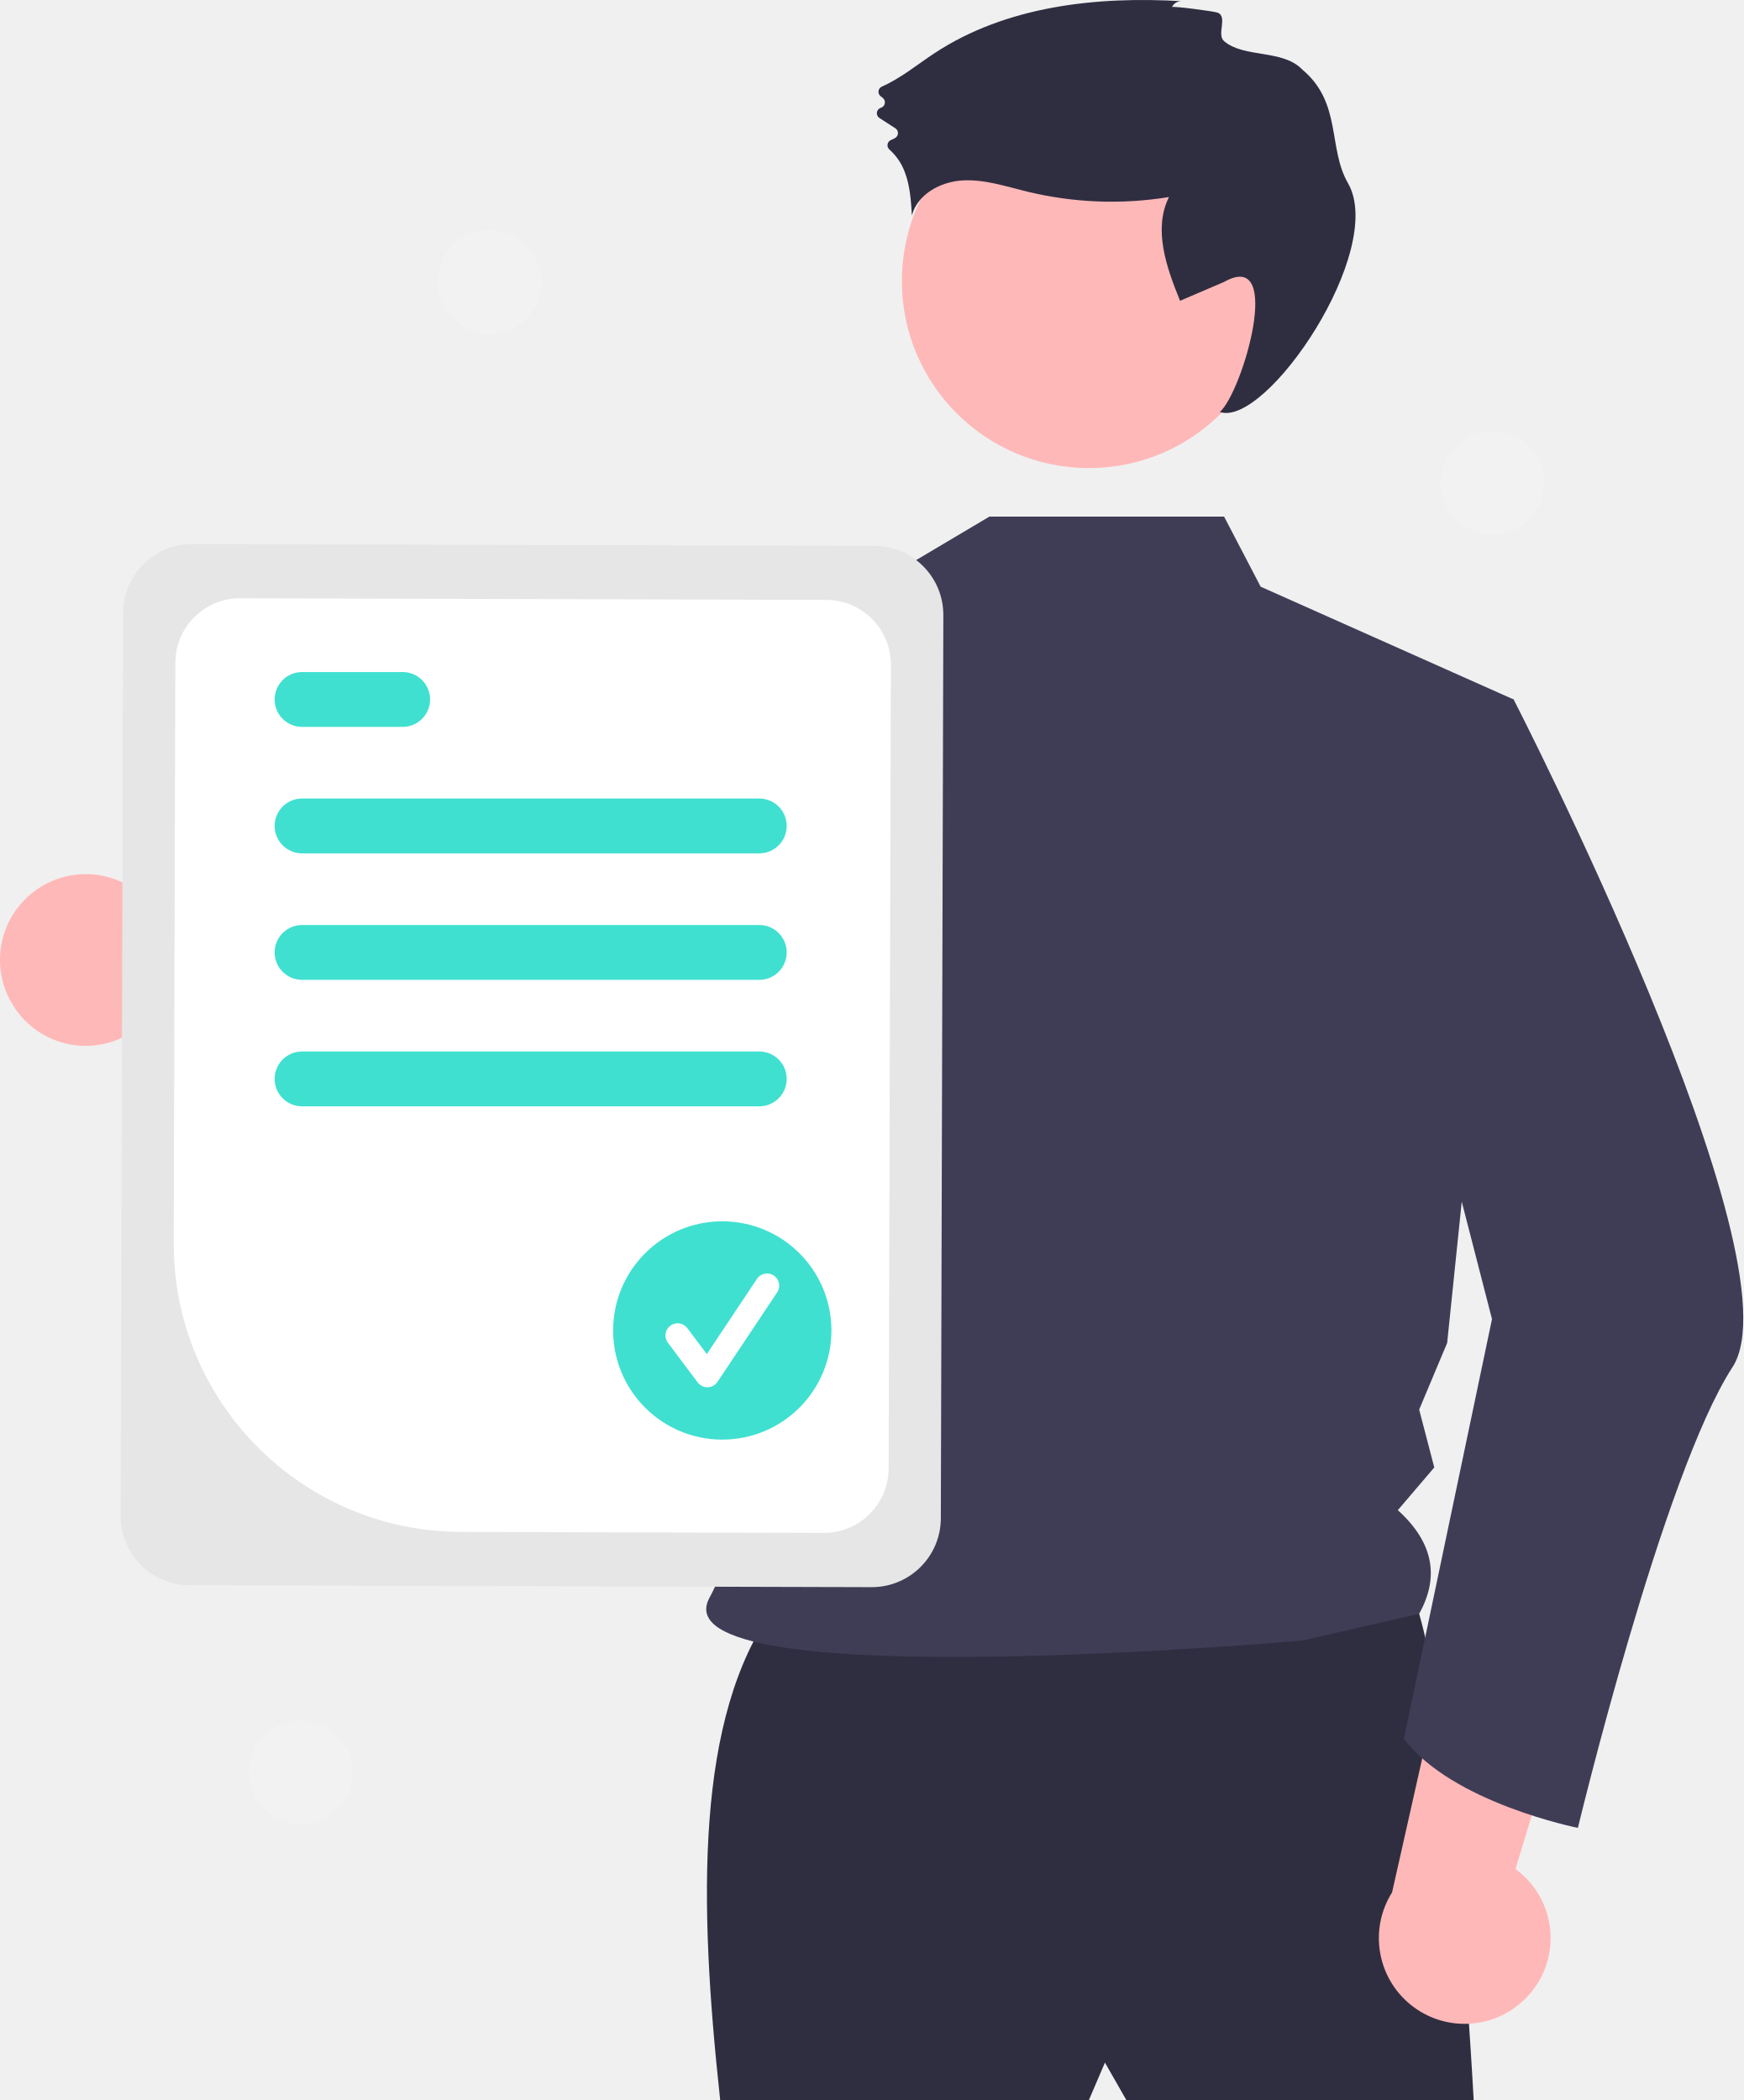
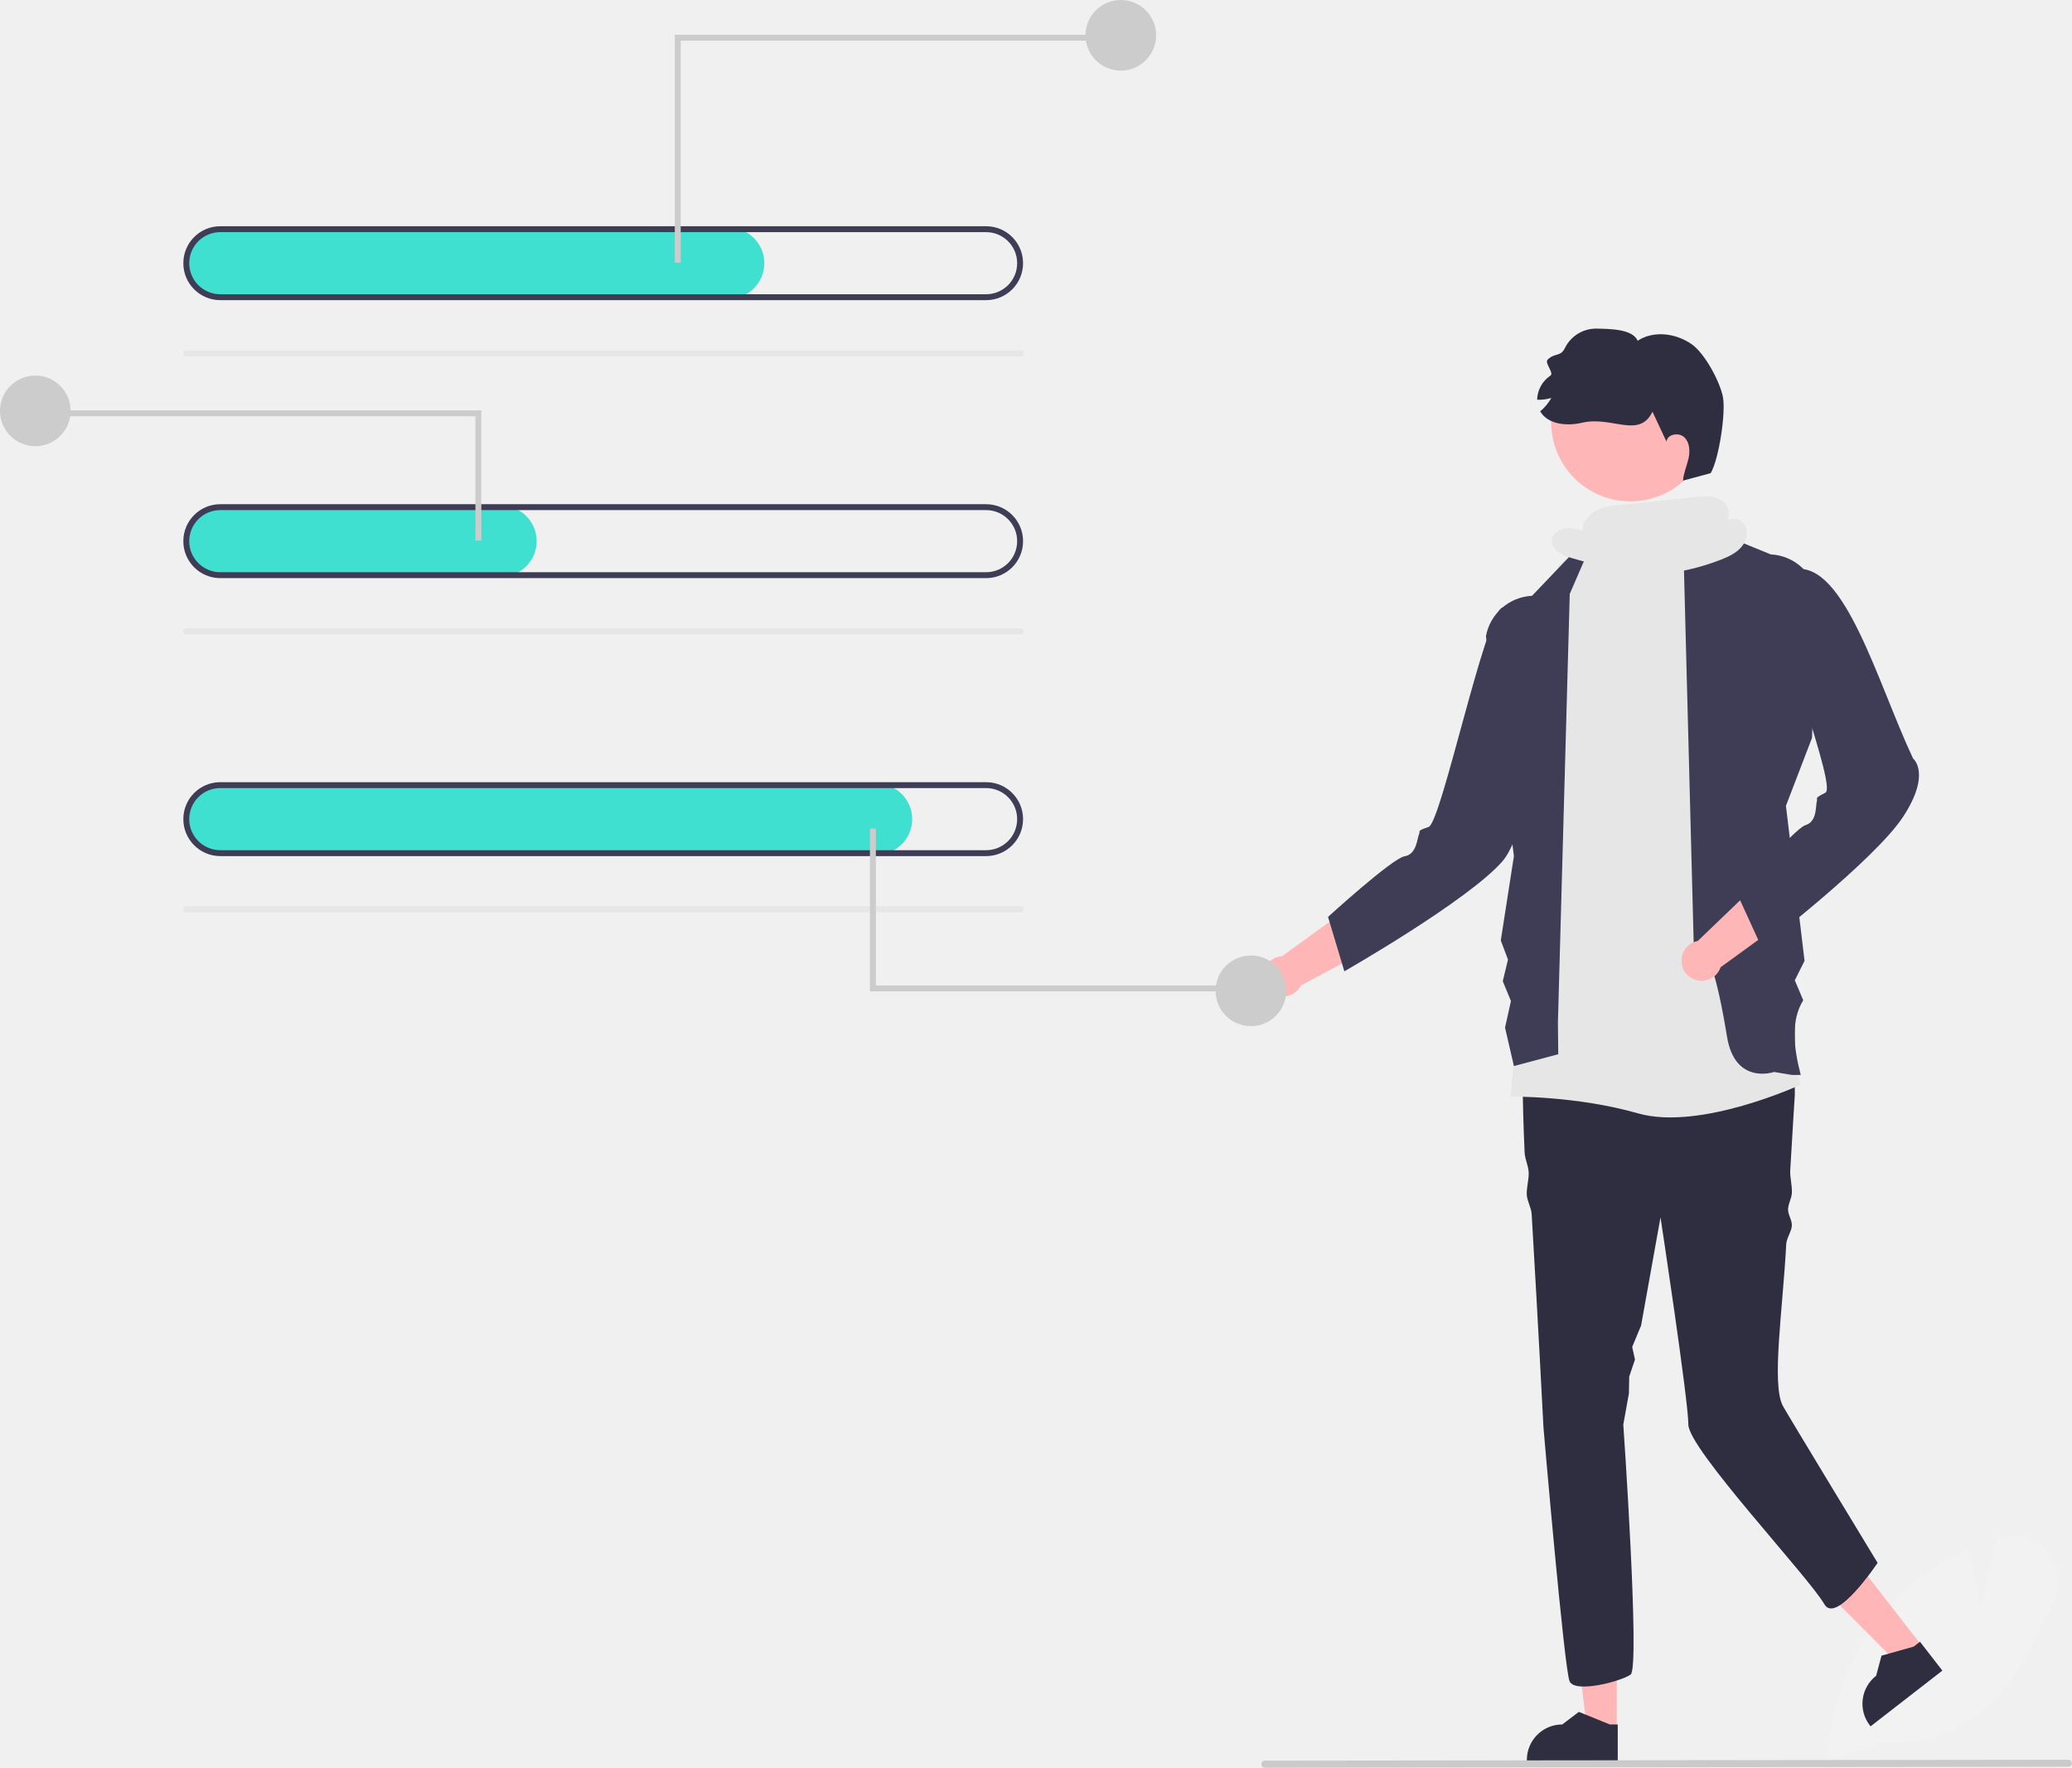
- <svg xmlns="http://www.w3.org/2000/svg" data-name="Layer 1" width="571.94" height="689.038" viewBox="0 0 571.94 689.038">
-   <path d="M310.019,435.422a27.981,27.981,0,0,0,42.374,6.734L438.65,491.628,435.436,440.056l-81.418-39.072a28.133,28.133,0,0,0-43.998,34.439Z" transform="translate(-305.9303 -105.8648)" fill="#ffb8b8" />
-   <path d="M559.741,633.604c-25.586,35.812-24.671,95.726-17.533,161.299l120.974,0,5.26-12.273,7.013,12.273H789.417s-8.766-166.559-24.546-171.819S559.741,633.604,559.741,633.604Z" transform="translate(-305.9303 -105.8648)" fill="#2f2e41" />
-   <circle cx="357.252" cy="92.218" r="61.364" fill="#ffb8b8" />
-   <path d="M707.534,275.368l12,23,83,37L780.717,546.504,771.534,568.368l4.961,18.987L764.534,601.368c12.007,10.864,13.532,22.236,7,34l-38.221,8.756s-212.521,18.898-194.611-14.026c19.57-35.974,24.553-142.215-18.649-198.988-36.677-48.199-8.519-110.742-8.519-110.742l87-26,32-19Z" transform="translate(-305.9303 -105.8648)" fill="#3f3d56" />
-   <path d="M690.426,108.195a3.385,3.385,0,0,1,3.257-1.933c-28.093-1.68-57.685,1.594-81.188,17.075-5.694,3.751-11.062,8.224-17.258,10.945a1.859,1.859,0,0,0-.38,3.163l.681.534a1.866,1.866,0,0,1-.607,3.253l0,0a1.866,1.866,0,0,0-.469,3.352l5.215,3.371a1.858,1.858,0,0,1,.017,3.126,9.271,9.271,0,0,1-1.387.703,1.862,1.862,0,0,0-.59,3.128,18.537,18.537,0,0,1,5.046,7.377c1.738,4.52,2.051,9.442,2.344,14.276,1.797-6.974,9.408-11.08,16.598-11.497s14.202,1.955,21.199,3.66a117.272,117.272,0,0,0,46.548,1.791c-5.256,10.549-.822,23.131,3.64,34.04l14.443-6.191c19.836-11.197,6.019,36.168-1.397,42.67,15.141,5.249,54.772-53.014,42.023-75.114-6.632-11.496-1.924-26.324-14.963-37.227-6.39-6.727-19.149-3.737-25.664-9.328-2.564-2.201,1.344-8.088-2.18-9.371C704.184,109.571,690.619,107.765,690.426,108.195Z" transform="translate(-305.9303 -105.8648)" fill="#2f2e41" />
-   <path d="M586.484,300.308c-11.26,49.99-40.14,166.71-69.44,191.12a17.092,17.092,0,0,1-6.52,3.85c-102.99,25.09-135.99-38.91-135.99-38.91s27.6-13.45,28.3-39.74l55.66,17.27,48.52-109.19,7.14-6.66.04-.04Z" transform="translate(-305.9303 -105.8648)" fill="#3f3d56" />
-   <path d="M806.075,761.941a27.982,27.982,0,0,0-2.938-42.806L832.009,623.982l-49.539,14.696L762.648,726.784a28.133,28.133,0,0,0,43.427,35.156Z" transform="translate(-305.9303 -105.8648)" fill="#ffb8b8" />
-   <path d="M779.65,330.045l22.884,5.323s94.584,184.028,71.792,219.093-50.715,151.156-50.715,151.156-41.298-8.21-57.077-29.249l28.896-137.686-29.805-115.715Z" transform="translate(-305.9303 -105.8648)" fill="#3f3d56" />
-   <path d="M345.51,603.32l.822-296.389a22.652,22.652,0,0,1,22.689-22.564l223.839.621a22.652,22.652,0,0,1,22.564,22.689l-.822,296.389a22.652,22.652,0,0,1-22.689,22.564l-223.839-.621A22.652,22.652,0,0,1,345.51,603.32Z" transform="translate(-305.9303 -105.8648)" fill="#e6e6e6" />
-   <path d="M362.928,513.846l.528-190.546a21.214,21.214,0,0,1,21.249-21.132l192.371.533a21.215,21.215,0,0,1,21.133,21.249l-.731,263.746A21.215,21.215,0,0,1,576.228,608.829L457.058,608.499A94.498,94.498,0,0,1,362.928,513.846Z" transform="translate(-305.9303 -105.8648)" fill="#fff" />
-   <path d="M555.034,385.868h-150a9,9,0,0,1,0-18h150a9,9,0,0,1,0,18Z" transform="translate(-305.9303 -105.8648)" fill="#40e0d0" />
-   <path d="M438.034,344.368h-33a9,9,0,0,1,0-18h33a9,9,0,0,1,0,18Z" transform="translate(-305.9303 -105.8648)" fill="#40e0d0" />
-   <path d="M555.034,427.368h-150a9,9,0,0,1,0-18h150a9,9,0,0,1,0,18Z" transform="translate(-305.9303 -105.8648)" fill="#40e0d0" />
-   <path d="M555.034,468.868h-150a9,9,0,0,1,0-18h150a9,9,0,0,1,0,18Z" transform="translate(-305.9303 -105.8648)" fill="#40e0d0" />
-   <circle cx="236.967" cy="436.543" r="35.811" fill="#40e0d0" />
-   <path d="M538.012,561.045a3.982,3.982,0,0,1-3.186-1.594l-9.77-13.027a3.983,3.983,0,1,1,6.374-4.78l6.392,8.522,16.416-24.624a3.984,3.984,0,1,1,6.629,4.419L541.326,559.271a3.985,3.985,0,0,1-3.204,1.773C538.085,561.045,538.048,561.045,538.012,561.045Z" transform="translate(-305.9303 -105.8648)" fill="#fff" />
-   <circle cx="160.604" cy="92.503" r="17" fill="#f2f2f2" />
-   <circle cx="98.604" cy="581.503" r="17" fill="#f2f2f2" />
-   <circle cx="489.604" cy="158.503" r="17" fill="#f2f2f2" />
+ <svg xmlns="http://www.w3.org/2000/svg" data-name="Layer 1" width="700.747" height="597.777" viewBox="0 0 700.747 597.777">
+   <path d="M868.015,746.559l.015-.697a80.529,80.529,0,0,1,30.112-60.643,78.132,78.132,0,0,1,16.786-10.115l.572-.255.098.618c1.162,7.38,3.001,14.913,3.858,18.256l5.744-22.414.638-.184a15.272,15.272,0,0,1,16.303,5.209,15.534,15.534,0,0,1,1.612,17.332c-1.339,2.495-2.655,5.097-3.928,7.614-4.374,8.649-8.897,17.593-15.487,24.542a48.675,48.675,0,0,1-39.259,14.645Z" transform="translate(-249.6266 -151.1117)" fill="#f2f2f2" />
+   <polygon points="546.768 585.081 536.773 585.08 532.017 546.524 546.77 546.525 546.768 585.081" fill="#ffb6b6" />
+   <path d="M796.747,746.62l-30.739-.001v-.389a11.965,11.965,0,0,1,11.964-11.964h.001l5.615-4.26,10.476,4.26,2.683 0Z" transform="translate(-249.6266 -151.1117)" fill="#2f2e41" />
+   <polygon points="650.238 556.92 642.341 563.048 614.944 535.505 626.599 526.46 650.238 556.92" fill="#ffb6b6" />
+   <path d="M906.536,716.053l-24.284,18.846-.238-.307a11.965,11.965,0,0,1,2.116-16.787l.001-0,1.824-6.808,10.888-3.058,2.12-1.645Z" transform="translate(-249.6266 -151.1117)" fill="#2f2e41" />
+   <path d="M856.627,521.485s-.682,10.439-1.543,25.361c-.141,2.447.691,5.106.543,7.769-.099,1.766-1.176,3.484-1.276,5.325-.106,1.944,1.382,3.664,1.276,5.675-.104,1.964-1.801,4.216-1.903,6.227-1.102,21.634-5.097,47.533-1.097,54.773,1.971,3.568,32,53,32,53s-14,21-18,14c-5.283-9.245-46-52.5-46-60.76,0-8.25-9.42-70.08-9.42-70.08l-6.568,36.59-3.012,7.25.946,4.256-1.946,5.744-.105,5.684-1.895,10.556s5.7,82.24,2.49,84.53c-3.22,2.3-18.81,6.43-20.65,2.3-1.83-4.13-8.84-85.83-8.84-85.83s-1.92-37.44-4-72.24c-.12-2.02-1.54-4.46-1.65-6.45-.13-2.31.77-5.31.65-7.55-.13-2.57-1.27-4.38-1.38-6.84-.85-19.01-.98-33.99.54-36.27,4.59-6.88,8.72-12.38,8.72-12.38s65.6-16.06,82.12,4.58Z" transform="translate(-249.6266 -151.1117)" fill="#2f2e41" />
+   <path d="M797.627,324.615l15.817-.884,11.92,6.507,33.148,187.716s-33.885,15.662-54.885,9.662-43.115-5.662-43.115-5.662l16.115-179.338,13-12Z" transform="translate(-249.6266 -151.1117)" fill="#e6e6e6" />
+   <path d="M824.015,328.595l24.483,9.998a16.663,16.663,0,0,1,15.584,13.667l-1.625,48.353-8.83,23.002,6.297,52.4-3.297,6.6,2.849,6.737c-4.182,6.789-3.33,15.685-.849,25.263h-3l-6-1S836.417,518.201,833.711,501.73c-7.084-43.115-11.084-24.115-11.084-24.115l-3.487-133.772Z" transform="translate(-249.6266 -151.1117)" fill="#3f3d56" />
+   <path d="M790.627,328.615,767.756,352.593A16.663,16.663,0,0,0,752.172,366.26l9.455,74.355-4.437,28.53,2.437,6.47-1.765,7.313,2.765,6.687-2,9,3,13,15-4-.115-10.662,4-145Z" transform="translate(-249.6266 -151.1117)" fill="#3f3d56" />
+   <path d="M714.354,451.872l-31.155,22.607a6.803,6.803,0,1,0,6.422,9.866L731.986,461.729Z" transform="translate(-249.6266 -151.1117)" fill="#ffb6b6" />
+   <path d="M757.627,356.615c-5.921,2.731-20.549,72.652-24.842,74.134s-2.654,1.26-3.256,2.497-.748,6.779-4.869,7.43-25.896,20.502-25.896,20.502l5.52,18.399s41.901-23.939,53.455-37.195,17.774-81.429,17.774-81.429l1.182-6.801S763.548,353.884,757.627,356.615Z" transform="translate(-249.6266 -151.1117)" fill="#3f3d56" />
+   <path d="M851.589,442.64l-27.765,26.661a6.803,6.803,0,1,0,7.713,8.894l38.867-28.206Z" transform="translate(-249.6266 -151.1117)" fill="#ffb6b6" />
+   <path d="M855.627,362.615c-5.491,3.516,15.375,54.52,11.326,56.577s-2.456,1.611-2.883,2.92.188,6.818-3.806,8.027-22.844,23.856-22.844,23.856l7.988,17.47s38.228-29.452,47.856-44.166,3.363-19.682,3.363-19.682c-11.946-25.372-23.119-66.751-40-64C856.627,343.615,861.118,359.098,855.627,362.615Z" transform="translate(-249.6266 -151.1117)" fill="#3f3d56" />
+   <circle cx="551.392" cy="142.737" r="26.807" fill="#ffb6b6" />
+   <path d="M828.164,311.122s-5.904,1.619-9.34,2.52c.178-2.557,1.285-4.95,1.847-7.451s.44-5.443-1.419-7.209-5.73-1.078-6.03,1.463q-2.359-5.044-4.727-10.106c-4.502,9.267-13.707,1.37-23.743,3.711-5.12,1.206-11.537.688-14.242-3.823a16.711,16.711,0,0,0,3.782-4.537,15.268,15.268,0,0,1-4.808.609,10.079,10.079,0,0,1,4.457-8.135c1.443-.944-2.129-4.302-.87-5.484,2.584-2.413,4.318-.774,5.844-3.954a11.746,11.746,0,0,1,10.612-6.488c4.387.103,12.248.06,13.95,4.102,5.424-3.551,12.976-2.548,18.278,1.177,4.407,3.084,9.423,12.407,10.53,17.67C833.394,290.45,830.954,306.535,828.164,311.122Z" transform="translate(-249.6266 -151.1117)" fill="#2f2e41" />
+   <path d="M496.127,252.115H324.478A12.211,12.211,0,0,1,312.154,240.934a12.007,12.007,0,0,1,11.973-12.819h172a12,12,0,0,1,0,24Z" transform="translate(-249.6266 -151.1117)" fill="#40e0d0" />
+   <path d="M594.863,271.615H312.627a1,1,0,0,1,0-2H594.863a1,1,0,0,1,0,2Z" transform="translate(-249.6266 -151.1117)" fill="#e6e6e6" />
+   <path d="M583.127,252.615h-259a12.5,12.5,0,0,1,0-25h259a12.5,12.5,0,0,1,0,25Zm-259-23a10.5,10.5,0,0,0,0,21h259a10.5,10.5,0,0,0,0-21Z" transform="translate(-249.6266 -151.1117)" fill="#3f3d56" />
+   <path d="M419.127,346.115H324.478A12.211,12.211,0,0,1,312.154,334.934a12.007,12.007,0,0,1,11.973-12.819h95a12,12,0,0,1,0,24Z" transform="translate(-249.6266 -151.1117)" fill="#40e0d0" />
+   <path d="M594.863,365.615H312.627a1,1,0,0,1,0-2H594.863a1,1,0,0,1,0,2Z" transform="translate(-249.6266 -151.1117)" fill="#e6e6e6" />
+   <path d="M583.127,346.615h-259a12.5,12.5,0,0,1,0-25h259a12.5,12.5,0,0,1,0,25Zm-259-23a10.5,10.5,0,0,0,0,21h259a10.5,10.5,0,0,0,0-21Z" transform="translate(-249.6266 -151.1117)" fill="#3f3d56" />
+   <path d="M546.127,440.115H324.478A12.211,12.211,0,0,1,312.154,428.934a12.007,12.007,0,0,1,11.973-12.819h222a12,12,0,0,1,0,24Z" transform="translate(-249.6266 -151.1117)" fill="#40e0d0" />
+   <path d="M594.863,459.615H312.627a1,1,0,0,1,0-2H594.863a1,1,0,0,1,0,2Z" transform="translate(-249.6266 -151.1117)" fill="#e6e6e6" />
+   <path d="M583.127,440.615h-259a12.5,12.5,0,0,1,0-25h259a12.5,12.5,0,0,1,0,25Zm-259-23a10.5,10.5,0,0,0,0,21h259a10.5,10.5,0,0,0,0-21Z" transform="translate(-249.6266 -151.1117)" fill="#3f3d56" />
+   <polygon points="230.214 88.806 228.214 88.806 228.214 11.763 372.871 11.763 372.871 13.763 230.214 13.763 230.214 88.806" fill="#ccc" />
+   <circle cx="379.054" cy="11.946" r="11.946" fill="#ccc" />
+   <polygon points="160.786 182.806 162.786 182.806 162.786 138.763 18.129 138.763 18.129 140.763 160.786 140.763 160.786 182.806" fill="#ccc" />
+   <circle cx="11.946" cy="138.946" r="11.946" fill="#ccc" />
+   <polygon points="296.214 280.201 294.214 280.201 294.214 335.244 416.871 335.244 416.871 333.244 296.214 333.244 296.214 280.201" fill="#ccc" />
+   <circle cx="423.054" cy="335.06" r="11.946" fill="#ccc" />
+   <path d="M949.183,748.581l-271.75.307a1.191,1.191,0,1,1,0-2.381l271.75-.307a1.191,1.191,0,0,1,0,2.381Z" transform="translate(-249.6266 -151.1117)" fill="#cacaca" />
+   <path d="M839.706,328.618a4.459,4.459,0,0,0-6.043-1.433c1.47-2.043.362-5.534-1.942-6.945-2.61-1.599-5.908-1.334-8.953-1.016L797.812,321.831c-2.877.301-5.835.624-8.396,1.97s-4.669,3.97-4.521,6.86a14.358,14.358,0,0,0-6.122-.83c-2.051.323-4.075,1.823-4.293,3.888-.351,3.314,3.586,5.228,6.792,6.137q8.93,2.53,17.861,5.061l-1.836.392a76.076,76.076,0,0,0,34.456-4.985c2.508-.989,5.048-2.173,6.804-4.219S841.08,330.938,839.706,328.618Z" transform="translate(-249.6266 -151.1117)" fill="#e6e6e6" />
</svg>
